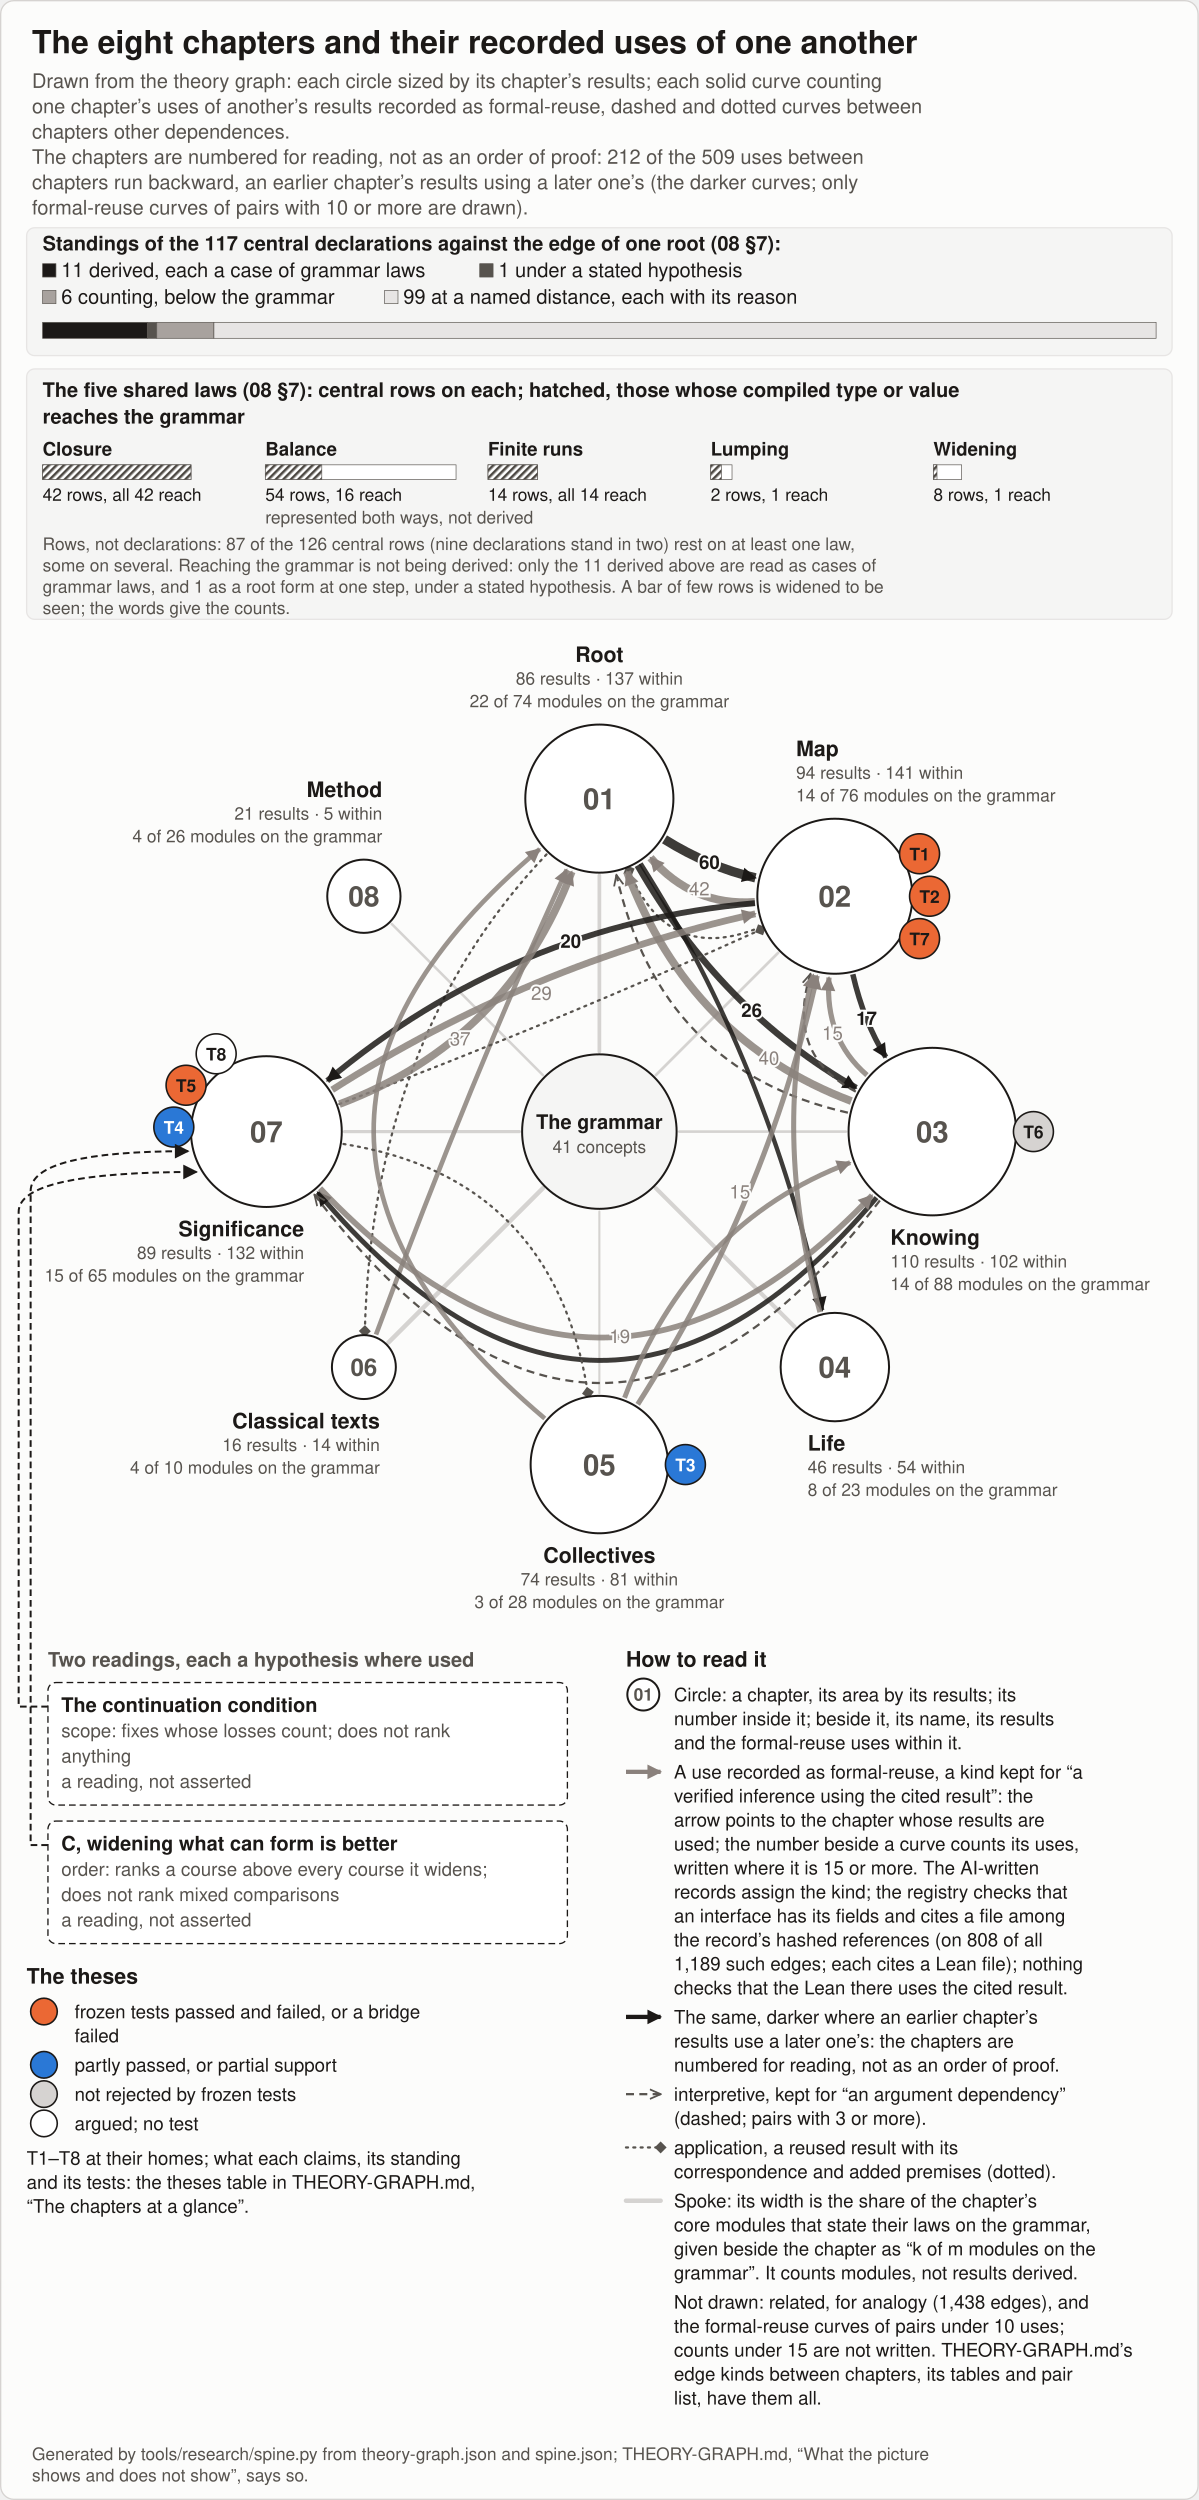
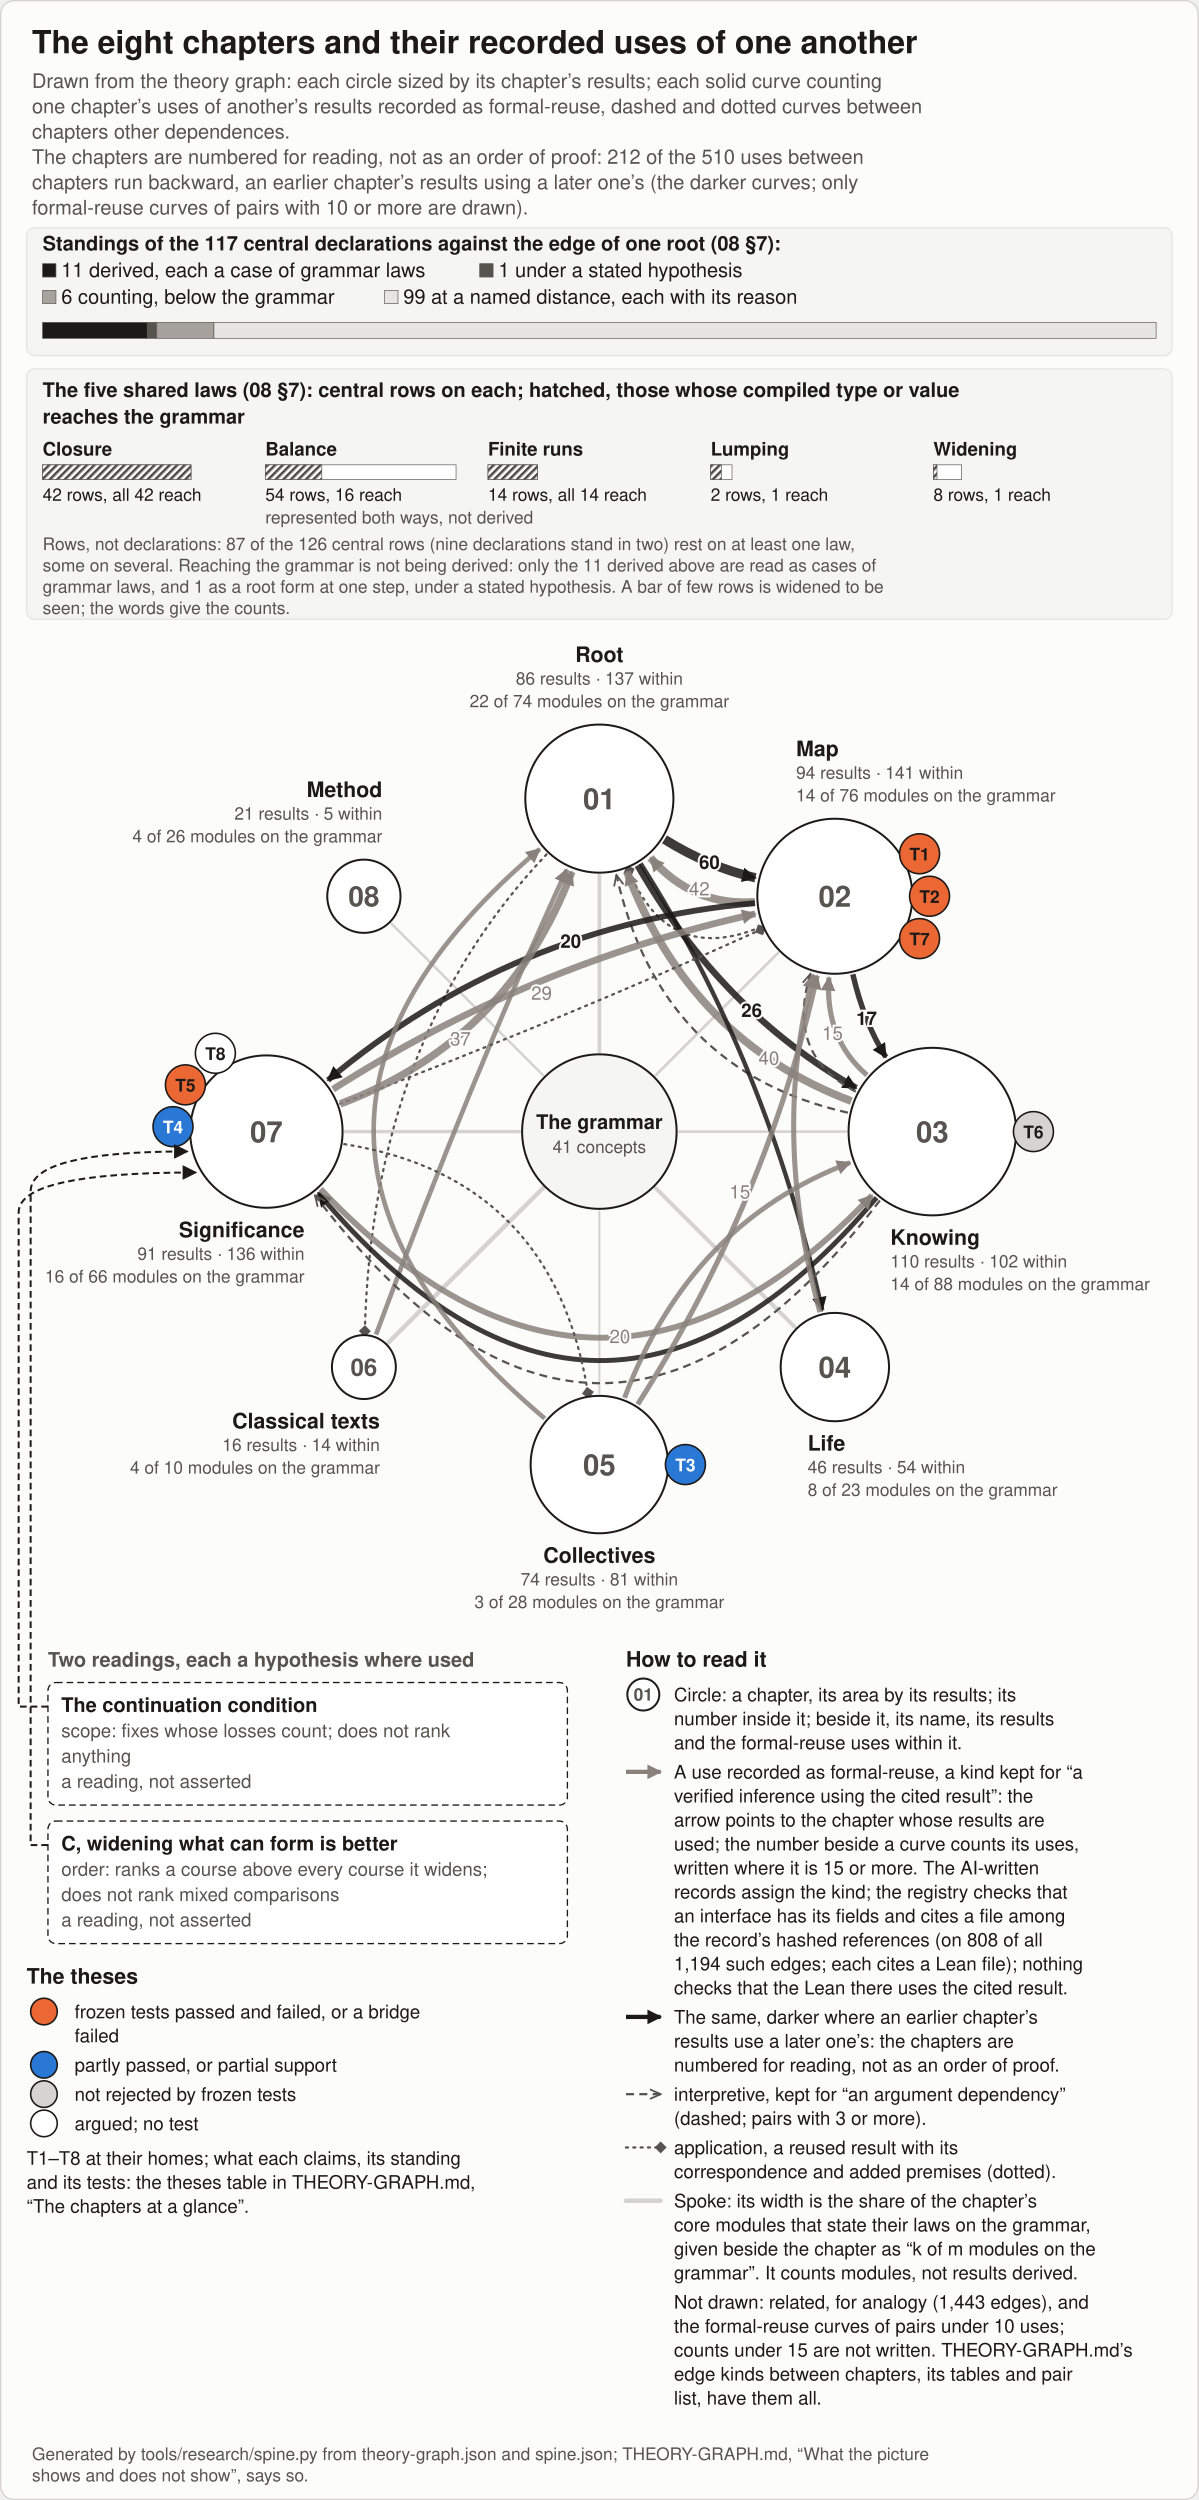
<svg xmlns="http://www.w3.org/2000/svg" viewBox="0 0 900 1877" width="900" height="1877" role="img" aria-labelledby="spine-title spine-desc" font-family="Helvetica, Arial, sans-serif">
  <defs>
    <marker id="fwd" viewBox="0 0 10 10" refX="9" refY="5" markerWidth="11" markerHeight="11" markerUnits="userSpaceOnUse" orient="auto">
      <path d="M0,0 L10,5 L0,10 z" fill="#8a817c" />
    </marker>
    <marker id="back" viewBox="0 0 10 10" refX="9" refY="5" markerWidth="11" markerHeight="11" markerUnits="userSpaceOnUse" orient="auto">
      <path d="M0,0 L10,5 L0,10 z" fill="#1c1917" />
    </marker>
    <marker id="thin" viewBox="0 0 10 10" refX="9" refY="5" markerWidth="9" markerHeight="9" markerUnits="userSpaceOnUse" orient="auto">
      <path d="M0,1 L9,5 L0,9" fill="none" stroke="#57534e" stroke-width="1.5" />
    </marker>
    <marker id="diamond" viewBox="0 0 10 10" refX="5" refY="5" markerWidth="9" markerHeight="9" markerUnits="userSpaceOnUse" orient="auto">
      <path d="M5,0 L10,5 L5,10 L0,5 z" fill="#57534e" />
    </marker>
    <pattern id="reach" width="4" height="4" patternUnits="userSpaceOnUse" patternTransform="rotate(45)">
      <rect width="4" height="4" fill="#ffffff" />
      <rect width="2" height="4" fill="#57534e" />
    </pattern>
  </defs>
  <rect x="0.5" y="0.5" width="899" height="1876" rx="10" fill="#fcfcfb" stroke="#d6d3d1" />
  <text x="24" y="40" font-size="24" font-weight="bold" text-anchor="start" fill="#1c1917">The eight chapters and their recorded uses of one another</text>
  <text x="24" y="66" font-size="15" text-anchor="start" fill="#57534e">Drawn from the theory graph: each circle sized by its chapter’s results; each solid curve counting</text>
  <text x="24" y="85" font-size="15" text-anchor="start" fill="#57534e">one chapter’s uses of another’s results recorded as formal-reuse, dashed and dotted curves between</text>
  <text x="24" y="104" font-size="15" text-anchor="start" fill="#57534e">chapters other dependences.</text>
-   <text x="24" y="123" font-size="15" text-anchor="start" fill="#57534e">The chapters are numbered for reading, not as an order of proof: 212 of the 509 uses between</text>
+   <text x="24" y="123" font-size="15" text-anchor="start" fill="#57534e">The chapters are numbered for reading, not as an order of proof: 212 of the 510 uses between</text>
  <text x="24" y="142" font-size="15" text-anchor="start" fill="#57534e">chapters run backward, an earlier chapter’s results using a later one’s (the darker curves; only</text>
  <text x="24" y="161" font-size="15" text-anchor="start" fill="#57534e">formal-reuse curves of pairs with 10 or more are drawn).</text>
  <rect x="20" y="171" width="860" height="96" rx="6" fill="#f5f5f4" stroke="#e7e5e4" />
  <text x="32" y="188" font-size="15" font-weight="bold" text-anchor="start" fill="#1c1917">Standings of the 117 central declarations against the edge of one root (08 §7):</text>
  <rect x="32" y="198" width="10" height="10" fill="#1c1917" stroke="#57534e" stroke-width="0.5" />
  <text x="46" y="208" font-size="15" text-anchor="start" fill="#1c1917">11 derived, each a case of grammar laws</text>
  <rect x="360.2" y="198" width="10" height="10" fill="#57534e" stroke="#57534e" stroke-width="0.5" />
  <text x="374.2" y="208" font-size="15" text-anchor="start" fill="#1c1917">1 under a stated hypothesis</text>
  <rect x="32" y="218" width="10" height="10" fill="#a8a29e" stroke="#57534e" stroke-width="0.5" />
  <text x="46" y="228" font-size="15" text-anchor="start" fill="#1c1917">6 counting, below the grammar</text>
  <rect x="288.8" y="218" width="10" height="10" fill="#e7e5e4" stroke="#57534e" stroke-width="0.5" />
  <text x="302.8" y="228" font-size="15" text-anchor="start" fill="#1c1917">99 at a named distance, each with its reason</text>
  <rect x="32" y="242" width="78.6" height="12" fill="#1c1917" stroke="#57534e" stroke-width="0.5" />
  <rect x="110.6" y="242" width="7.1" height="12" fill="#57534e" stroke="#57534e" stroke-width="0.5" />
  <rect x="117.7" y="242" width="42.9" height="12" fill="#a8a29e" stroke="#57534e" stroke-width="0.5" />
  <rect x="160.6" y="242" width="707.4" height="12" fill="#e7e5e4" stroke="#57534e" stroke-width="0.5" />
  <rect x="20" y="277" width="860" height="188" rx="6" fill="#f5f5f4" stroke="#e7e5e4" />
  <text x="32" y="298" font-size="15" font-weight="bold" text-anchor="start" fill="#1c1917">The five shared laws (08 §7): central rows on each; hatched, those whose compiled type or value</text>
  <text x="32" y="318" font-size="15" font-weight="bold" text-anchor="start" fill="#1c1917">reaches the grammar</text>
  <text x="32" y="342" font-size="14" font-weight="bold" text-anchor="start" fill="#1c1917">Closure</text>
  <rect x="32" y="349" width="111.4" height="11" fill="#ffffff" stroke="#57534e" stroke-width="0.5" />
  <rect x="32" y="349" width="111.4" height="11" fill="url(#reach)" stroke="#57534e" stroke-width="0.5" />
  <text x="32" y="376" font-size="13" text-anchor="start" fill="#1c1917">42 rows, all 42 reach</text>
  <text x="199.2" y="342" font-size="14" font-weight="bold" text-anchor="start" fill="#1c1917">Balance</text>
  <rect x="199.2" y="349" width="143.2" height="11" fill="#ffffff" stroke="#57534e" stroke-width="0.5" />
  <rect x="199.2" y="349" width="42.4" height="11" fill="url(#reach)" stroke="#57534e" stroke-width="0.5" />
  <text x="199.2" y="376" font-size="13" text-anchor="start" fill="#1c1917">54 rows, 16 reach</text>
  <text x="199.2" y="393" font-size="13" text-anchor="start" fill="#57534e">represented both ways, not derived</text>
  <text x="366.4" y="342" font-size="14" font-weight="bold" text-anchor="start" fill="#1c1917">Finite runs</text>
  <rect x="366.4" y="349" width="37.1" height="11" fill="#ffffff" stroke="#57534e" stroke-width="0.5" />
  <rect x="366.4" y="349" width="37.1" height="11" fill="url(#reach)" stroke="#57534e" stroke-width="0.5" />
  <text x="366.4" y="376" font-size="13" text-anchor="start" fill="#1c1917">14 rows, all 14 reach</text>
  <text x="533.6" y="342" font-size="14" font-weight="bold" text-anchor="start" fill="#1c1917">Lumping</text>
  <rect x="533.6" y="349" width="16" height="11" fill="#ffffff" stroke="#57534e" stroke-width="0.5" />
  <rect x="533.6" y="349" width="8" height="11" fill="url(#reach)" stroke="#57534e" stroke-width="0.5" />
  <text x="533.6" y="376" font-size="13" text-anchor="start" fill="#1c1917">2 rows, 1 reach</text>
  <text x="700.8" y="342" font-size="14" font-weight="bold" text-anchor="start" fill="#1c1917">Widening</text>
  <rect x="700.8" y="349" width="21.2" height="11" fill="#ffffff" stroke="#57534e" stroke-width="0.5" />
  <rect x="700.8" y="349" width="2.7" height="11" fill="url(#reach)" stroke="#57534e" stroke-width="0.5" />
  <text x="700.8" y="376" font-size="13" text-anchor="start" fill="#1c1917">8 rows, 1 reach</text>
  <text x="32" y="413" font-size="13" text-anchor="start" fill="#57534e">Rows, not declarations: 87 of the 126 central rows (nine declarations stand in two) rest on at least one law,</text>
  <text x="32" y="429" font-size="13" text-anchor="start" fill="#57534e">some on several. Reaching the grammar is not being derived: only the 11 derived above are read as cases of</text>
  <text x="32" y="445" font-size="13" text-anchor="start" fill="#57534e">grammar laws, and 1 as a root form at one step, under a stated hypothesis. A bar of few rows is widened to be</text>
  <text x="32" y="461" font-size="13" text-anchor="start" fill="#57534e">seen; the words give the counts.</text>
  <line x1="450" y1="657.3" x2="450" y2="789.6" stroke="#a8a29e" stroke-opacity="0.45" stroke-width="2.8" stroke-linecap="round" />
  <line x1="584.2" y1="715.4" x2="492.4" y2="807.2" stroke="#a8a29e" stroke-opacity="0.45" stroke-width="2.1" stroke-linecap="round" />
  <line x1="635.1" y1="849.6" x2="510" y2="849.6" stroke="#a8a29e" stroke-opacity="0.45" stroke-width="2" stroke-linecap="round" />
  <line x1="596.6" y1="996.2" x2="492.4" y2="892.1" stroke="#a8a29e" stroke-opacity="0.45" stroke-width="3.1" stroke-linecap="round" />
  <line x1="450" y1="1046" x2="450" y2="909.6" stroke="#a8a29e" stroke-opacity="0.45" stroke-width="1.6" stroke-linecap="round" />
  <line x1="291.6" y1="1008" x2="407.6" y2="892.1" stroke="#a8a29e" stroke-opacity="0.45" stroke-width="3.4" stroke-linecap="round" />
-   <line x1="258.6" y1="849.6" x2="390" y2="849.6" stroke="#a8a29e" stroke-opacity="0.45" stroke-width="2.4" stroke-linecap="round" />
+   <line x1="259.2" y1="849.6" x2="390" y2="849.6" stroke="#a8a29e" stroke-opacity="0.45" stroke-width="2.5" stroke-linecap="round" />
  <line x1="294.1" y1="693.7" x2="407.6" y2="807.2" stroke="#a8a29e" stroke-opacity="0.45" stroke-width="1.9" stroke-linecap="round" />
  <circle cx="450" cy="849.6" r="58" fill="#f5f5f4" stroke="#1c1917" stroke-width="1.5" />
  <text x="450" y="847.6" font-size="15" font-weight="bold" text-anchor="middle" fill="#1c1917">The grammar</text>
  <text x="450" y="865.6" font-size="13" text-anchor="middle" fill="#57534e">41 concepts</text>
  <path d="M498.9,630.2 Q532.3,651 567.2,659.1" fill="none" stroke="#1c1917" stroke-opacity="0.85" stroke-width="7" marker-end="url(#back)" />
  <path d="M566.8,677.2 Q520,680.6 488.4,644" fill="none" stroke="#8a817c" stroke-opacity="0.85" stroke-width="6" marker-end="url(#fwd)" />
  <path d="M571.2,696 Q501.7,724.9 472.3,653.9" fill="none" stroke="#57534e" stroke-width="1.7" stroke-dasharray="1.5 4" stroke-linecap="round" marker-end="url(#diamond)" />
  <path d="M478.7,649.7 Q541.1,758.6 642.8,816.9" fill="none" stroke="#1c1917" stroke-opacity="0.85" stroke-width="4.9" marker-end="url(#back)" />
  <path d="M639.2,826.7 Q518.4,781.2 470.7,654.5" fill="none" stroke="#8a817c" stroke-opacity="0.85" stroke-width="5.9" marker-end="url(#fwd)" />
  <path d="M636.6,835.4 Q495.8,803.8 462.8,656.9" fill="none" stroke="#57534e" stroke-width="1.7" stroke-dasharray="6 4" marker-end="url(#thin)" />
  <path d="M481,648.3 Q576,797.5 617.3,983.8" fill="none" stroke="#1c1917" stroke-opacity="0.85" stroke-width="3.3" marker-end="url(#back)" />
  <path d="M410.3,641.5 Q279.7,779.1 273.9,999.4" fill="none" stroke="#57534e" stroke-width="1.7" stroke-dasharray="1.5 4" stroke-linecap="round" marker-end="url(#diamond)" />
  <path d="M282.3,1002 Q353.6,809.7 425.5,652.9" fill="none" stroke="#8a817c" stroke-opacity="0.85" stroke-width="3.5" marker-end="url(#fwd)" />
  <path d="M640.3,731.5 Q648.6,767.4 665.1,793.7" fill="none" stroke="#1c1917" stroke-opacity="0.85" stroke-width="4.1" marker-end="url(#back)" />
  <path d="M650.9,807.2 Q619,779.6 622.4,733.9" fill="none" stroke="#8a817c" stroke-opacity="0.85" stroke-width="3.9" marker-end="url(#fwd)" />
  <path d="M642.5,819.6 Q589.5,791.9 608.5,731.2" fill="none" stroke="#57534e" stroke-width="1.7" stroke-dasharray="6 4" marker-end="url(#thin)" />
-   <path d="M566.8,678.1 Q385.6,694.1 245.7,811.4" fill="none" stroke="#1c1917" stroke-opacity="0.85" stroke-width="4.4" marker-end="url(#back)" />
-   <path d="M249.4,818.2 Q397.8,723.7 567.1,686.1" fill="none" stroke="#8a817c" stroke-opacity="0.85" stroke-width="5.1" marker-end="url(#fwd)" />
-   <path d="M254.8,828.9 Q416.2,768 571,698.1" fill="none" stroke="#57534e" stroke-width="1.7" stroke-dasharray="1.5 4" stroke-linecap="round" marker-end="url(#diamond)" />
-   <path d="M658.1,899.2 Q450,1145.6 238.5,895.2" fill="none" stroke="#1c1917" stroke-opacity="0.85" stroke-width="3.7" marker-end="url(#back)" />
-   <path d="M660.6,901.3 Q450,1177.6 236.1,897" fill="none" stroke="#57534e" stroke-width="1.7" stroke-dasharray="6 4" marker-end="url(#thin)" />
-   <path d="M240.3,892.2 Q450,1113.6 654.7,897.5" fill="none" stroke="#8a817c" stroke-opacity="0.85" stroke-width="4.3" marker-end="url(#fwd)" />
+   <path d="M566.8,678.1 Q385.6,694.1 246.2,811" fill="none" stroke="#1c1917" stroke-opacity="0.85" stroke-width="4.4" marker-end="url(#back)" />
+   <path d="M250,817.8 Q397.8,723.7 567.1,686.1" fill="none" stroke="#8a817c" stroke-opacity="0.85" stroke-width="5.1" marker-end="url(#fwd)" />
+   <path d="M255.4,828.7 Q416.2,768 571,698.1" fill="none" stroke="#57534e" stroke-width="1.7" stroke-dasharray="1.5 4" stroke-linecap="round" marker-end="url(#diamond)" />
+   <path d="M658.1,899.2 Q450,1145.6 238.9,895.7" fill="none" stroke="#1c1917" stroke-opacity="0.85" stroke-width="3.7" marker-end="url(#back)" />
+   <path d="M660.6,901.3 Q450,1177.6 236.5,897.5" fill="none" stroke="#57534e" stroke-width="1.7" stroke-dasharray="6 4" marker-end="url(#thin)" />
+   <path d="M240.7,892.7 Q450,1113.6 654.7,897.5" fill="none" stroke="#8a817c" stroke-opacity="0.85" stroke-width="4.4" marker-end="url(#fwd)" />
  <path d="M615.6,985.2 Q578.8,849.6 610.7,731.9" fill="none" stroke="#8a817c" stroke-opacity="0.85" stroke-width="3.8" marker-end="url(#fwd)" />
  <path d="M409,1065 Q154,849.6 405.2,637.5" fill="none" stroke="#8a817c" stroke-opacity="0.85" stroke-width="3.5" marker-end="url(#fwd)" />
  <path d="M478.8,1054.4 Q576,901.8 613.5,732.6" fill="none" stroke="#8a817c" stroke-opacity="0.85" stroke-width="3.9" marker-end="url(#fwd)" />
  <path d="M468.9,1049.5 Q518.4,918.1 638.3,872.9" fill="none" stroke="#8a817c" stroke-opacity="0.85" stroke-width="3.7" marker-end="url(#fwd)" />
-   <path d="M254.8,829 Q381.6,781.2 429.3,654.5" fill="none" stroke="#8a817c" stroke-opacity="0.85" stroke-width="5.7" marker-end="url(#fwd)" />
-   <path d="M257.9,858.9 Q415.5,884.1 441.4,1045.7" fill="none" stroke="#57534e" stroke-width="1.7" stroke-dasharray="1.5 4" stroke-linecap="round" marker-end="url(#diamond)" />
+   <path d="M255.4,828.8 Q381.6,781.2 429.3,654.5" fill="none" stroke="#8a817c" stroke-opacity="0.85" stroke-width="5.7" marker-end="url(#fwd)" />
+   <path d="M258.5,859 Q415.5,884.1 441.4,1045.7" fill="none" stroke="#57534e" stroke-width="1.7" stroke-dasharray="1.5 4" stroke-linecap="round" marker-end="url(#diamond)" />
  <circle cx="450" cy="599.6" r="55.6" fill="#ffffff" stroke="#1c1917" stroke-width="1.5" />
  <text x="450" y="607.6" font-size="22" font-weight="bold" text-anchor="middle" fill="#57534e">01</text>
  <text x="450" y="497" font-size="16" font-weight="bold" text-anchor="middle" fill="#1c1917" stroke="#fcfcfb" stroke-width="3" paint-order="stroke">Root</text>
  <text x="450" y="514" font-size="13" text-anchor="middle" fill="#57534e" stroke="#fcfcfb" stroke-width="3" paint-order="stroke">86 results · 137 within</text>
  <text x="450" y="531" font-size="13" text-anchor="middle" fill="#57534e" stroke="#fcfcfb" stroke-width="3" paint-order="stroke">22 of 74 modules on the grammar</text>
  <circle cx="626.8" cy="672.9" r="58.2" fill="#ffffff" stroke="#1c1917" stroke-width="1.5" />
  <text x="626.8" y="680.8" font-size="22" font-weight="bold" text-anchor="middle" fill="#57534e">02</text>
  <text x="597.7" y="567.7" font-size="16" font-weight="bold" text-anchor="start" fill="#1c1917" stroke="#fcfcfb" stroke-width="3" paint-order="stroke">Map</text>
  <text x="597.7" y="584.7" font-size="13" text-anchor="start" fill="#57534e" stroke="#fcfcfb" stroke-width="3" paint-order="stroke">94 results · 141 within</text>
  <text x="597.7" y="601.7" font-size="13" text-anchor="start" fill="#57534e" stroke="#fcfcfb" stroke-width="3" paint-order="stroke">14 of 76 modules on the grammar</text>
  <circle cx="700" cy="849.6" r="62.9" fill="#ffffff" stroke="#1c1917" stroke-width="1.5" />
  <text x="700" y="857.6" font-size="22" font-weight="bold" text-anchor="middle" fill="#57534e">03</text>
  <text x="668.5" y="934.6" font-size="16" font-weight="bold" text-anchor="start" fill="#1c1917" stroke="#fcfcfb" stroke-width="3" paint-order="stroke">Knowing</text>
  <text x="668.5" y="951.6" font-size="13" text-anchor="start" fill="#57534e" stroke="#fcfcfb" stroke-width="3" paint-order="stroke">110 results · 102 within</text>
  <text x="668.5" y="968.6" font-size="13" text-anchor="start" fill="#57534e" stroke="#fcfcfb" stroke-width="3" paint-order="stroke">14 of 88 modules on the grammar</text>
  <circle cx="626.8" cy="1026.4" r="40.7" fill="#ffffff" stroke="#1c1917" stroke-width="1.5" />
  <text x="626.8" y="1034.3" font-size="22" font-weight="bold" text-anchor="middle" fill="#57534e">04</text>
  <text x="606.4" y="1089.1" font-size="16" font-weight="bold" text-anchor="start" fill="#1c1917" stroke="#fcfcfb" stroke-width="3" paint-order="stroke">Life</text>
  <text x="606.4" y="1106.1" font-size="13" text-anchor="start" fill="#57534e" stroke="#fcfcfb" stroke-width="3" paint-order="stroke">46 results · 54 within</text>
  <text x="606.4" y="1123.1" font-size="13" text-anchor="start" fill="#57534e" stroke="#fcfcfb" stroke-width="3" paint-order="stroke">8 of 23 modules on the grammar</text>
  <circle cx="450" cy="1099.6" r="51.6" fill="#ffffff" stroke="#1c1917" stroke-width="1.5" />
  <text x="450" y="1107.6" font-size="22" font-weight="bold" text-anchor="middle" fill="#57534e">05</text>
  <text x="450" y="1173.3" font-size="16" font-weight="bold" text-anchor="middle" fill="#1c1917" stroke="#fcfcfb" stroke-width="3" paint-order="stroke">Collectives</text>
  <text x="450" y="1190.3" font-size="13" text-anchor="middle" fill="#57534e" stroke="#fcfcfb" stroke-width="3" paint-order="stroke">74 results · 81 within</text>
  <text x="450" y="1207.3" font-size="13" text-anchor="middle" fill="#57534e" stroke="#fcfcfb" stroke-width="3" paint-order="stroke">3 of 28 modules on the grammar</text>
  <circle cx="273.2" cy="1026.4" r="24" fill="#ffffff" stroke="#1c1917" stroke-width="1.5" />
  <text x="273.2" y="1032.9" font-size="18" font-weight="bold" text-anchor="middle" fill="#57534e">06</text>
  <text x="285.2" y="1072.4" font-size="16" font-weight="bold" text-anchor="end" fill="#1c1917" stroke="#fcfcfb" stroke-width="3" paint-order="stroke">Classical texts</text>
  <text x="285.2" y="1089.4" font-size="13" text-anchor="end" fill="#57534e" stroke="#fcfcfb" stroke-width="3" paint-order="stroke">16 results · 14 within</text>
  <text x="285.2" y="1106.4" font-size="13" text-anchor="end" fill="#57534e" stroke="#fcfcfb" stroke-width="3" paint-order="stroke">4 of 10 modules on the grammar</text>
-   <circle cx="200" cy="849.6" r="56.6" fill="#ffffff" stroke="#1c1917" stroke-width="1.5" />
+   <circle cx="200" cy="849.6" r="57.2" fill="#ffffff" stroke="#1c1917" stroke-width="1.5" />
  <text x="200" y="857.6" font-size="22" font-weight="bold" text-anchor="middle" fill="#57534e">07</text>
-   <text x="228.3" y="928.2" font-size="16" font-weight="bold" text-anchor="end" fill="#1c1917" stroke="#fcfcfb" stroke-width="3" paint-order="stroke">Significance</text>
-   <text x="228.3" y="945.2" font-size="13" text-anchor="end" fill="#57534e" stroke="#fcfcfb" stroke-width="3" paint-order="stroke">89 results · 132 within</text>
-   <text x="228.3" y="962.2" font-size="13" text-anchor="end" fill="#57534e" stroke="#fcfcfb" stroke-width="3" paint-order="stroke">15 of 65 modules on the grammar</text>
+   <text x="228.6" y="928.9" font-size="16" font-weight="bold" text-anchor="end" fill="#1c1917" stroke="#fcfcfb" stroke-width="3" paint-order="stroke">Significance</text>
+   <text x="228.6" y="945.9" font-size="13" text-anchor="end" fill="#57534e" stroke="#fcfcfb" stroke-width="3" paint-order="stroke">91 results · 136 within</text>
+   <text x="228.6" y="962.9" font-size="13" text-anchor="end" fill="#57534e" stroke="#fcfcfb" stroke-width="3" paint-order="stroke">16 of 66 modules on the grammar</text>
  <circle cx="273.2" cy="672.9" r="27.5" fill="#ffffff" stroke="#1c1917" stroke-width="1.5" />
  <text x="273.2" y="680.4" font-size="21" font-weight="bold" text-anchor="middle" fill="#57534e">08</text>
  <text x="287" y="598.4" font-size="16" font-weight="bold" text-anchor="end" fill="#1c1917" stroke="#fcfcfb" stroke-width="3" paint-order="stroke">Method</text>
  <text x="287" y="615.4" font-size="13" text-anchor="end" fill="#57534e" stroke="#fcfcfb" stroke-width="3" paint-order="stroke">21 results · 5 within</text>
  <text x="287" y="632.4" font-size="13" text-anchor="end" fill="#57534e" stroke="#fcfcfb" stroke-width="3" paint-order="stroke">4 of 26 modules on the grammar</text>
  <circle cx="690.4" cy="641" r="15" fill="#eb6834" stroke="#1c1917" stroke-width="1.2" />
  <text x="690.4" y="646" font-size="13" font-weight="bold" text-anchor="middle" fill="#1c1917">T1</text>
  <circle cx="697.9" cy="672.9" r="15" fill="#eb6834" stroke="#1c1917" stroke-width="1.2" />
  <text x="697.9" y="677.9" font-size="13" font-weight="bold" text-anchor="middle" fill="#1c1917">T2</text>
  <circle cx="690.4" cy="704.7" r="15" fill="#eb6834" stroke="#1c1917" stroke-width="1.2" />
  <text x="690.4" y="709.7" font-size="13" font-weight="bold" text-anchor="middle" fill="#1c1917">T7</text>
  <circle cx="514.6" cy="1099.6" r="15" fill="#2a78d6" stroke="#1c1917" stroke-width="1.2" />
  <text x="514.6" y="1104.6" font-size="13" font-weight="bold" text-anchor="middle" fill="#ffffff">T3</text>
-   <circle cx="130.5" cy="846.2" r="15" fill="#2a78d6" stroke="#1c1917" stroke-width="1.2" />
-   <text x="130.5" y="851.2" font-size="13" font-weight="bold" text-anchor="middle" fill="#ffffff">T4</text>
-   <circle cx="139.7" cy="814.8" r="15" fill="#eb6834" stroke="#1c1917" stroke-width="1.2" />
-   <text x="139.7" y="819.8" font-size="13" font-weight="bold" text-anchor="middle" fill="#1c1917">T5</text>
-   <circle cx="162.3" cy="791.2" r="15" fill="#ffffff" stroke="#1c1917" stroke-width="1.2" />
-   <text x="162.3" y="796.2" font-size="13" font-weight="bold" text-anchor="middle" fill="#1c1917">T8</text>
+   <circle cx="129.9" cy="845.9" r="15" fill="#2a78d6" stroke="#1c1917" stroke-width="1.2" />
+   <text x="129.9" y="850.9" font-size="13" font-weight="bold" text-anchor="middle" fill="#ffffff">T4</text>
+   <circle cx="139.2" cy="814.5" r="15" fill="#eb6834" stroke="#1c1917" stroke-width="1.2" />
+   <text x="139.2" y="819.5" font-size="13" font-weight="bold" text-anchor="middle" fill="#1c1917">T5</text>
+   <circle cx="161.7" cy="790.8" r="15" fill="#ffffff" stroke="#1c1917" stroke-width="1.2" />
+   <text x="161.7" y="795.8" font-size="13" font-weight="bold" text-anchor="middle" fill="#1c1917">T8</text>
  <circle cx="775.9" cy="849.6" r="15" fill="#d6d3d1" stroke="#1c1917" stroke-width="1.2" />
  <text x="775.9" y="854.6" font-size="13" font-weight="bold" text-anchor="middle" fill="#1c1917">T6</text>
  <text x="532.6" y="652.3" font-size="14" font-weight="bold" text-anchor="middle" fill="#1c1917" stroke="#fcfcfb" stroke-width="3" paint-order="stroke">60</text>
  <text x="525" y="672.3" font-size="14" text-anchor="middle" fill="#8a817c" stroke="#fcfcfb" stroke-width="3" paint-order="stroke">42</text>
  <text x="577.3" y="799.4" font-size="14" text-anchor="middle" fill="#8a817c" stroke="#fcfcfb" stroke-width="3" paint-order="stroke">40</text>
-   <text x="345.5" y="784.9" font-size="14" text-anchor="middle" fill="#8a817c" stroke="#fcfcfb" stroke-width="3" paint-order="stroke">37</text>
-   <text x="406.5" y="750.7" font-size="14" text-anchor="middle" fill="#8a817c" stroke="#fcfcfb" stroke-width="3" paint-order="stroke">29</text>
+   <text x="345.7" y="784.9" font-size="14" text-anchor="middle" fill="#8a817c" stroke="#fcfcfb" stroke-width="3" paint-order="stroke">37</text>
+   <text x="406.6" y="750.6" font-size="14" text-anchor="middle" fill="#8a817c" stroke="#fcfcfb" stroke-width="3" paint-order="stroke">29</text>
  <text x="564.3" y="763.5" font-size="14" font-weight="bold" text-anchor="middle" fill="#1c1917" stroke="#fcfcfb" stroke-width="3" paint-order="stroke">26</text>
  <text x="428.5" y="711.6" font-size="14" font-weight="bold" text-anchor="middle" fill="#1c1917" stroke="#fcfcfb" stroke-width="3" paint-order="stroke">20</text>
-   <text x="465.3" y="1008.3" font-size="14" text-anchor="middle" fill="#8a817c" stroke="#fcfcfb" stroke-width="3" paint-order="stroke">19</text>
+   <text x="465.4" y="1008.4" font-size="14" text-anchor="middle" fill="#8a817c" stroke="#fcfcfb" stroke-width="3" paint-order="stroke">20</text>
  <text x="650.6" y="769.5" font-size="14" font-weight="bold" text-anchor="middle" fill="#1c1917" stroke="#fcfcfb" stroke-width="3" paint-order="stroke">17</text>
  <text x="625" y="780.7" font-size="14" text-anchor="middle" fill="#8a817c" stroke="#fcfcfb" stroke-width="3" paint-order="stroke">15</text>
  <text x="555.5" y="899.8" font-size="14" text-anchor="middle" fill="#8a817c" stroke="#fcfcfb" stroke-width="3" paint-order="stroke">15</text>
  <text x="36" y="1251.3" font-size="15" font-weight="bold" text-anchor="start" fill="#57534e">Two readings, each a hypothesis where used</text>
  <rect x="36" y="1263.256" width="390" height="92" rx="6" fill="#ffffff" stroke="#1c1917" stroke-dasharray="5 3" />
  <text x="46" y="1285.3" font-size="15" font-weight="bold" text-anchor="start" fill="#1c1917">The continuation condition</text>
  <text x="46" y="1304.3" font-size="14" text-anchor="start" fill="#57534e">scope: fixes whose losses count; does not rank</text>
  <text x="46" y="1323.3" font-size="14" text-anchor="start" fill="#57534e">anything</text>
  <text x="46" y="1342.3" font-size="14" text-anchor="start" fill="#57534e">a reading, not asserted</text>
-   <path d="M36,1281.3 L14,1281.3 L14,909.9 Q14,879.9 147.5,879.9" fill="none" stroke="#1c1917" stroke-width="1.5" stroke-dasharray="5 3" marker-end="url(#back)" />
+   <path d="M36,1281.3 L14,1281.3 L14,910.3 Q14,880.3 147,880.3" fill="none" stroke="#1c1917" stroke-width="1.5" stroke-dasharray="5 3" marker-end="url(#back)" />
  <rect x="36" y="1367.256" width="390" height="92" rx="6" fill="#ffffff" stroke="#1c1917" stroke-dasharray="5 3" />
  <text x="46" y="1389.3" font-size="15" font-weight="bold" text-anchor="start" fill="#1c1917">C, widening what can form is better</text>
  <text x="46" y="1408.3" font-size="14" text-anchor="start" fill="#57534e">order: ranks a course above every course it widens;</text>
  <text x="46" y="1427.3" font-size="14" text-anchor="start" fill="#57534e">does not rank mixed comparisons</text>
  <text x="46" y="1446.3" font-size="14" text-anchor="start" fill="#57534e">a reading, not asserted</text>
-   <path d="M36,1385.3 L23,1385.3 L23,894.3 Q23,864.3 141.2,864.3" fill="none" stroke="#1c1917" stroke-width="1.5" stroke-dasharray="5 3" marker-end="url(#back)" />
+   <path d="M36,1385.3 L23,1385.3 L23,894.5 Q23,864.5 140.6,864.5" fill="none" stroke="#1c1917" stroke-width="1.5" stroke-dasharray="5 3" marker-end="url(#back)" />
  <text x="20" y="1489.3" font-size="16" font-weight="bold" text-anchor="start" fill="#1c1917">The theses</text>
  <circle cx="33" cy="1510.256" r="10" fill="#eb6834" stroke="#1c1917" stroke-width="1.2" />
  <text x="56" y="1515.3" font-size="14" text-anchor="start" fill="#1c1917">frozen tests passed and failed, or a bridge</text>
  <text x="56" y="1533.3" font-size="14" text-anchor="start" fill="#1c1917">failed</text>
  <circle cx="33" cy="1550.256" r="10" fill="#2a78d6" stroke="#1c1917" stroke-width="1.2" />
  <text x="56" y="1555.3" font-size="14" text-anchor="start" fill="#1c1917">partly passed, or partial support</text>
  <circle cx="33" cy="1572.256" r="10" fill="#d6d3d1" stroke="#1c1917" stroke-width="1.2" />
  <text x="56" y="1577.3" font-size="14" text-anchor="start" fill="#1c1917">not rejected by frozen tests</text>
  <circle cx="33" cy="1594.256" r="10" fill="#ffffff" stroke="#1c1917" stroke-width="1.2" />
  <text x="56" y="1599.3" font-size="14" text-anchor="start" fill="#1c1917">argued; no test</text>
  <text x="20" y="1625.3" font-size="14" text-anchor="start" fill="#1c1917">T1–T8 at their homes; what each claims, its standing</text>
  <text x="20" y="1643.3" font-size="14" text-anchor="start" fill="#1c1917">and its tests: the theses table in THEORY-GRAPH.md,</text>
  <text x="20" y="1661.3" font-size="14" text-anchor="start" fill="#1c1917">“The chapters at a glance”.</text>
  <text x="470" y="1251.3" font-size="16" font-weight="bold" text-anchor="start" fill="#1c1917">How to read it</text>
  <circle cx="483" cy="1272.256" r="12" fill="#ffffff" stroke="#1c1917" stroke-width="1.5" />
  <text x="483" y="1276.8" font-size="13" font-weight="bold" text-anchor="middle" fill="#57534e">01</text>
  <text x="506" y="1277.3" font-size="14" text-anchor="start" fill="#1c1917">Circle: a chapter, its area by its results; its</text>
  <text x="506" y="1295.3" font-size="14" text-anchor="start" fill="#1c1917">number inside it; beside it, its name, its results</text>
  <text x="506" y="1313.3" font-size="14" text-anchor="start" fill="#1c1917">and the formal-reuse uses within it.</text>
  <line x1="470" y1="1330.3" x2="496" y2="1330.3" stroke="#8a817c" stroke-width="3.2" marker-end="url(#fwd)" />
  <text x="506" y="1335.3" font-size="14" text-anchor="start" fill="#1c1917">A use recorded as formal-reuse, a kind kept for “a</text>
  <text x="506" y="1353.3" font-size="14" text-anchor="start" fill="#1c1917">verified inference using the cited result”: the</text>
  <text x="506" y="1371.3" font-size="14" text-anchor="start" fill="#1c1917">arrow points to the chapter whose results are</text>
  <text x="506" y="1389.3" font-size="14" text-anchor="start" fill="#1c1917">used; the number beside a curve counts its uses,</text>
  <text x="506" y="1407.3" font-size="14" text-anchor="start" fill="#1c1917">written where it is 15 or more. The AI-written</text>
  <text x="506" y="1425.3" font-size="14" text-anchor="start" fill="#1c1917">records assign the kind; the registry checks that</text>
  <text x="506" y="1443.3" font-size="14" text-anchor="start" fill="#1c1917">an interface has its fields and cites a file among</text>
  <text x="506" y="1461.3" font-size="14" text-anchor="start" fill="#1c1917">the record’s hashed references (on 808 of all</text>
-   <text x="506" y="1479.3" font-size="14" text-anchor="start" fill="#1c1917">1,189 such edges; each cites a Lean file); nothing</text>
+   <text x="506" y="1479.3" font-size="14" text-anchor="start" fill="#1c1917">1,194 such edges; each cites a Lean file); nothing</text>
  <text x="506" y="1497.3" font-size="14" text-anchor="start" fill="#1c1917">checks that the Lean there uses the cited result.</text>
  <line x1="470" y1="1514.3" x2="496" y2="1514.3" stroke="#1c1917" stroke-width="3.2" marker-end="url(#back)" />
  <text x="506" y="1519.3" font-size="14" text-anchor="start" fill="#1c1917">The same, darker where an earlier chapter’s</text>
  <text x="506" y="1537.3" font-size="14" text-anchor="start" fill="#1c1917">results use a later one’s: the chapters are</text>
  <text x="506" y="1555.3" font-size="14" text-anchor="start" fill="#1c1917">numbered for reading, not as an order of proof.</text>
  <line x1="470" y1="1572.3" x2="496" y2="1572.3" stroke="#57534e" stroke-width="1.7" stroke-dasharray="6 4" marker-end="url(#thin)" />
  <text x="506" y="1577.3" font-size="14" text-anchor="start" fill="#1c1917">interpretive, kept for “an argument dependency”</text>
  <text x="506" y="1595.3" font-size="14" text-anchor="start" fill="#1c1917">(dashed; pairs with 3 or more).</text>
  <line x1="470" y1="1612.3" x2="496" y2="1612.3" stroke="#57534e" stroke-width="1.7" stroke-dasharray="1.5 4" stroke-linecap="round" marker-end="url(#diamond)" />
  <text x="506" y="1617.3" font-size="14" text-anchor="start" fill="#1c1917">application, a reused result with its</text>
  <text x="506" y="1635.3" font-size="14" text-anchor="start" fill="#1c1917">correspondence and added premises (dotted).</text>
  <line x1="470" y1="1652.3" x2="496" y2="1652.3" stroke="#a8a29e" stroke-opacity="0.45" stroke-width="3.4" stroke-linecap="round" />
  <text x="506" y="1657.3" font-size="14" text-anchor="start" fill="#1c1917">Spoke: its width is the share of the chapter’s</text>
  <text x="506" y="1675.3" font-size="14" text-anchor="start" fill="#1c1917">core modules that state their laws on the grammar,</text>
  <text x="506" y="1693.3" font-size="14" text-anchor="start" fill="#1c1917">given beside the chapter as “k of m modules on the</text>
  <text x="506" y="1711.3" font-size="14" text-anchor="start" fill="#1c1917">grammar”. It counts modules, not results derived.</text>
-   <text x="506" y="1733.3" font-size="14" text-anchor="start" fill="#1c1917">Not drawn: related, for analogy (1,438 edges), and</text>
+   <text x="506" y="1733.3" font-size="14" text-anchor="start" fill="#1c1917">Not drawn: related, for analogy (1,443 edges), and</text>
  <text x="506" y="1751.3" font-size="14" text-anchor="start" fill="#1c1917">the formal-reuse curves of pairs under 10 uses;</text>
  <text x="506" y="1769.3" font-size="14" text-anchor="start" fill="#1c1917">counts under 15 are not written. THEORY-GRAPH.md’s</text>
  <text x="506" y="1787.3" font-size="14" text-anchor="start" fill="#1c1917">edge kinds between chapters, its tables and pair</text>
  <text x="506" y="1805.3" font-size="14" text-anchor="start" fill="#1c1917">list, have them all.</text>
  <text x="24" y="1847" font-size="13" text-anchor="start" fill="#57534e">Generated by tools/research/spine.py from theory-graph.json and spine.json; THEORY-GRAPH.md, “What the picture</text>
  <text x="24" y="1863" font-size="13" text-anchor="start" fill="#57534e">shows and does not show”, says so.</text>
</svg>
